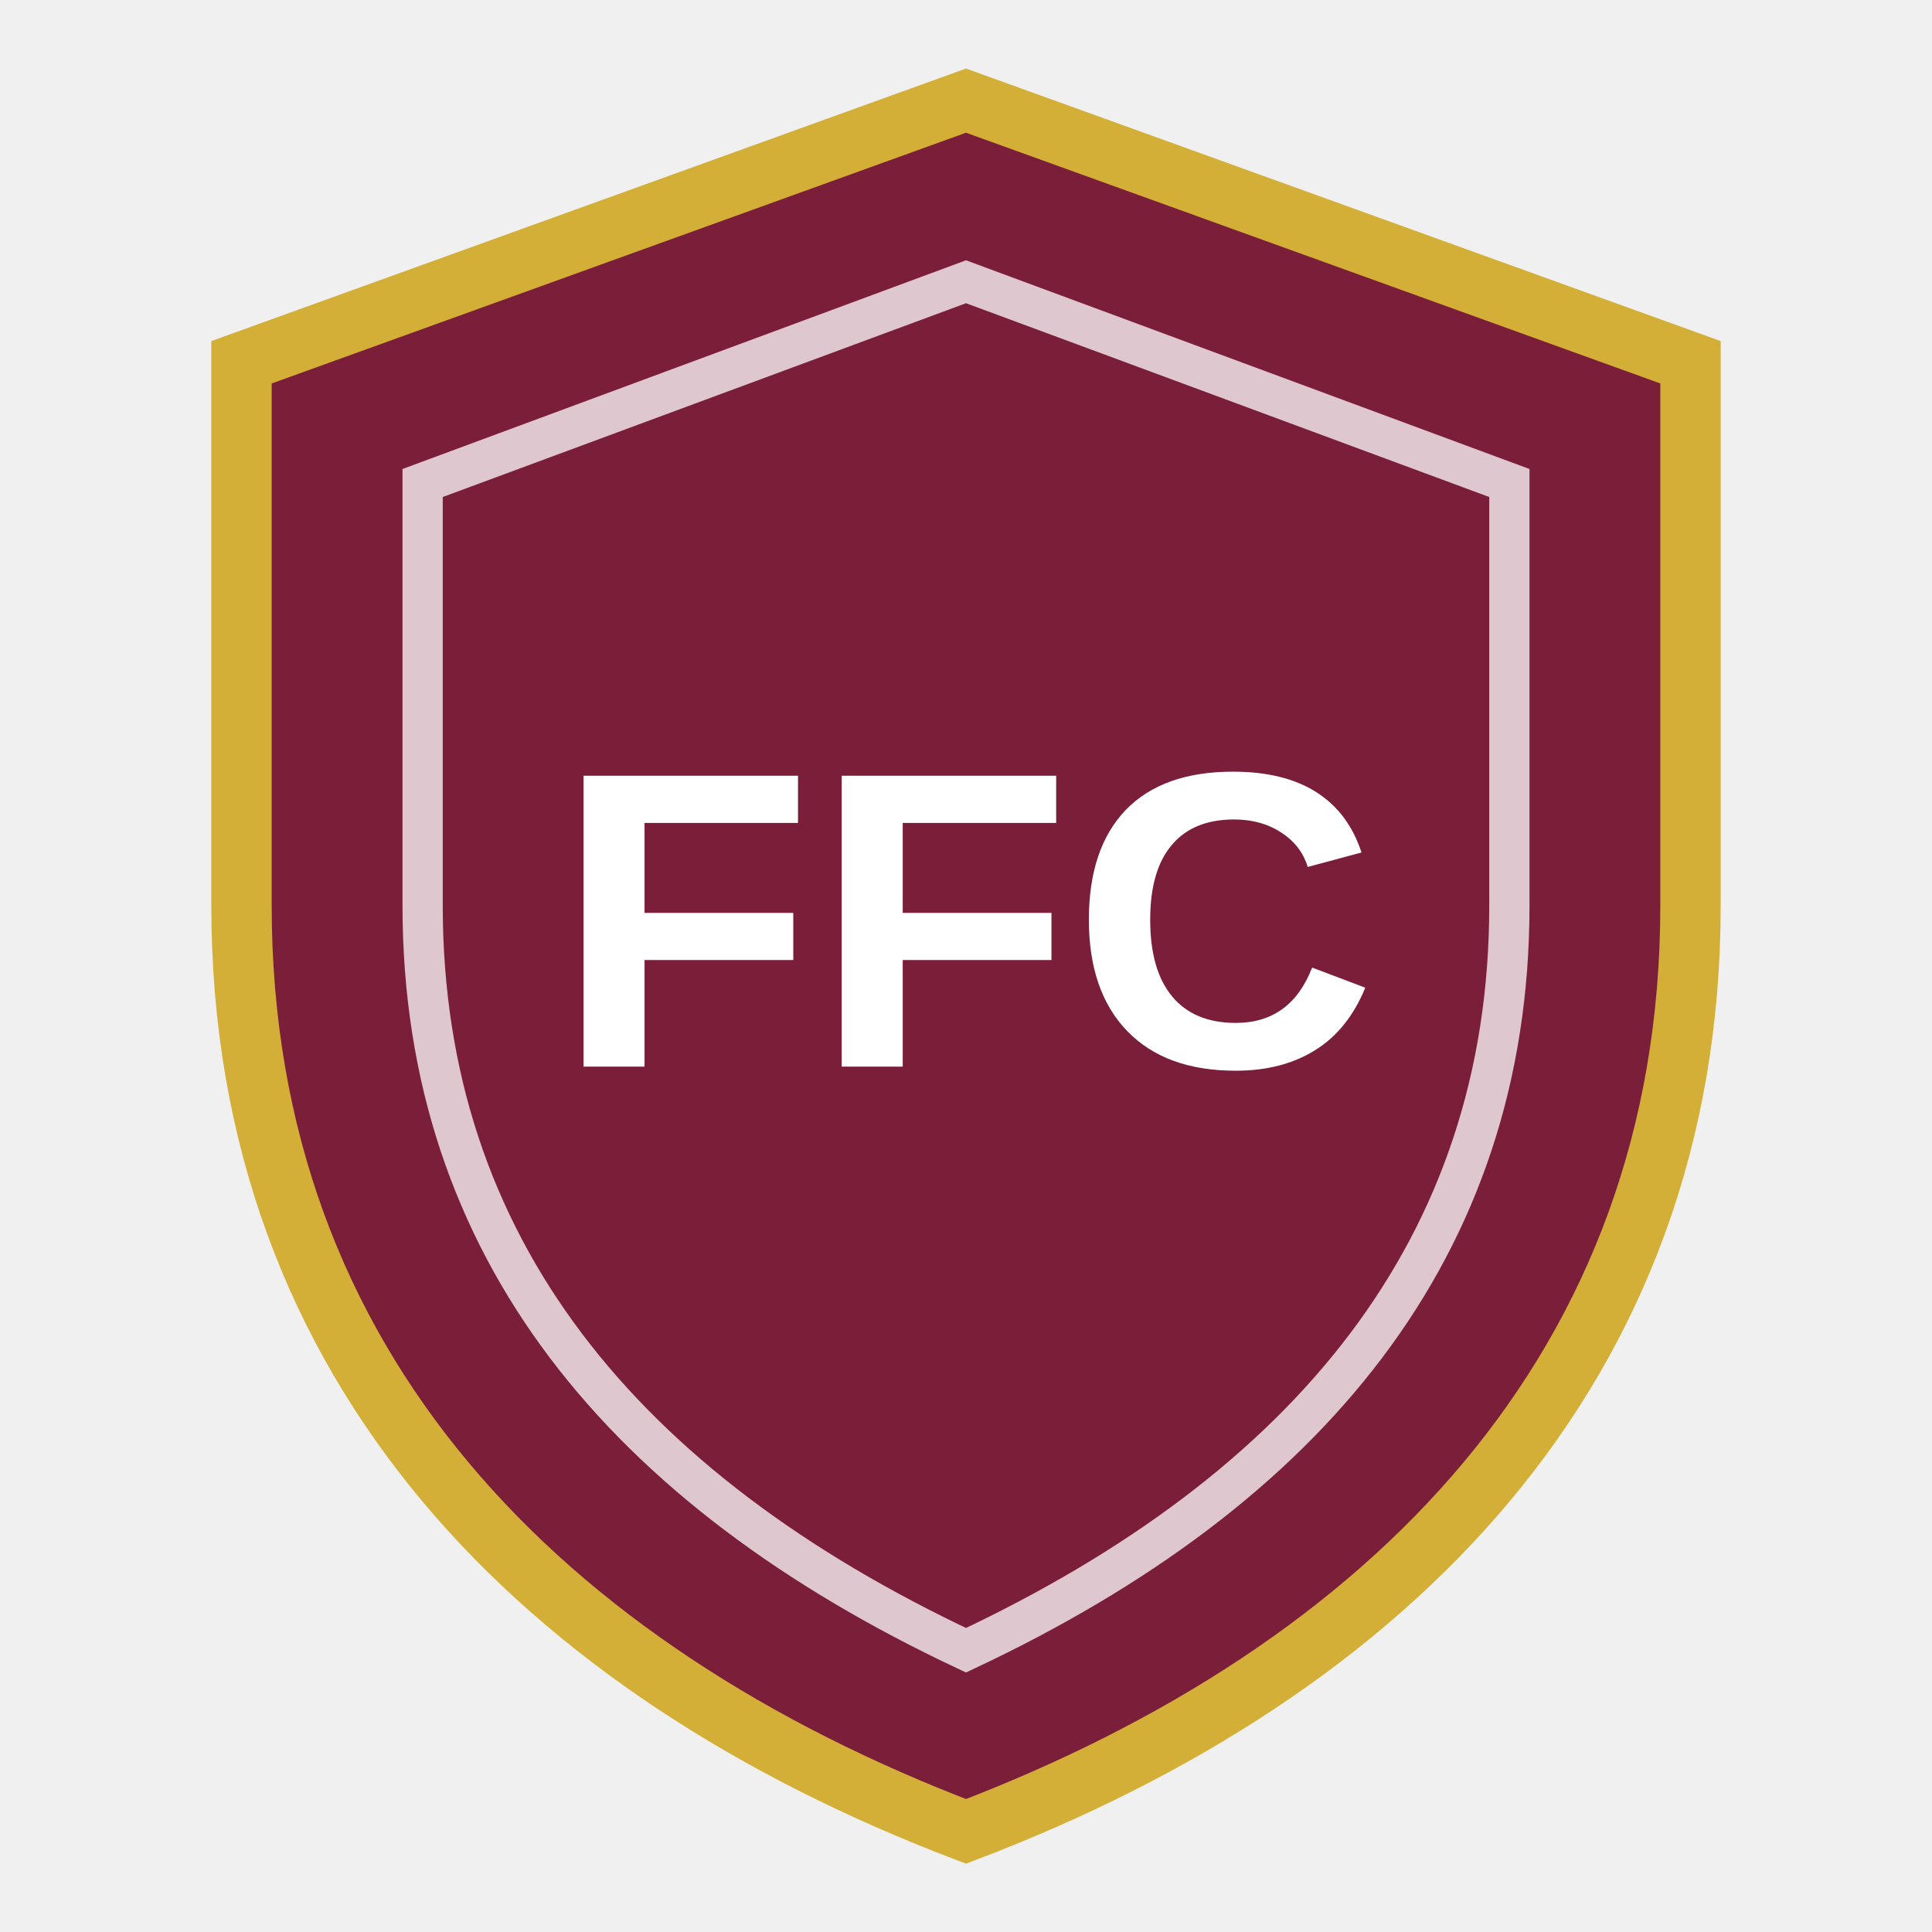
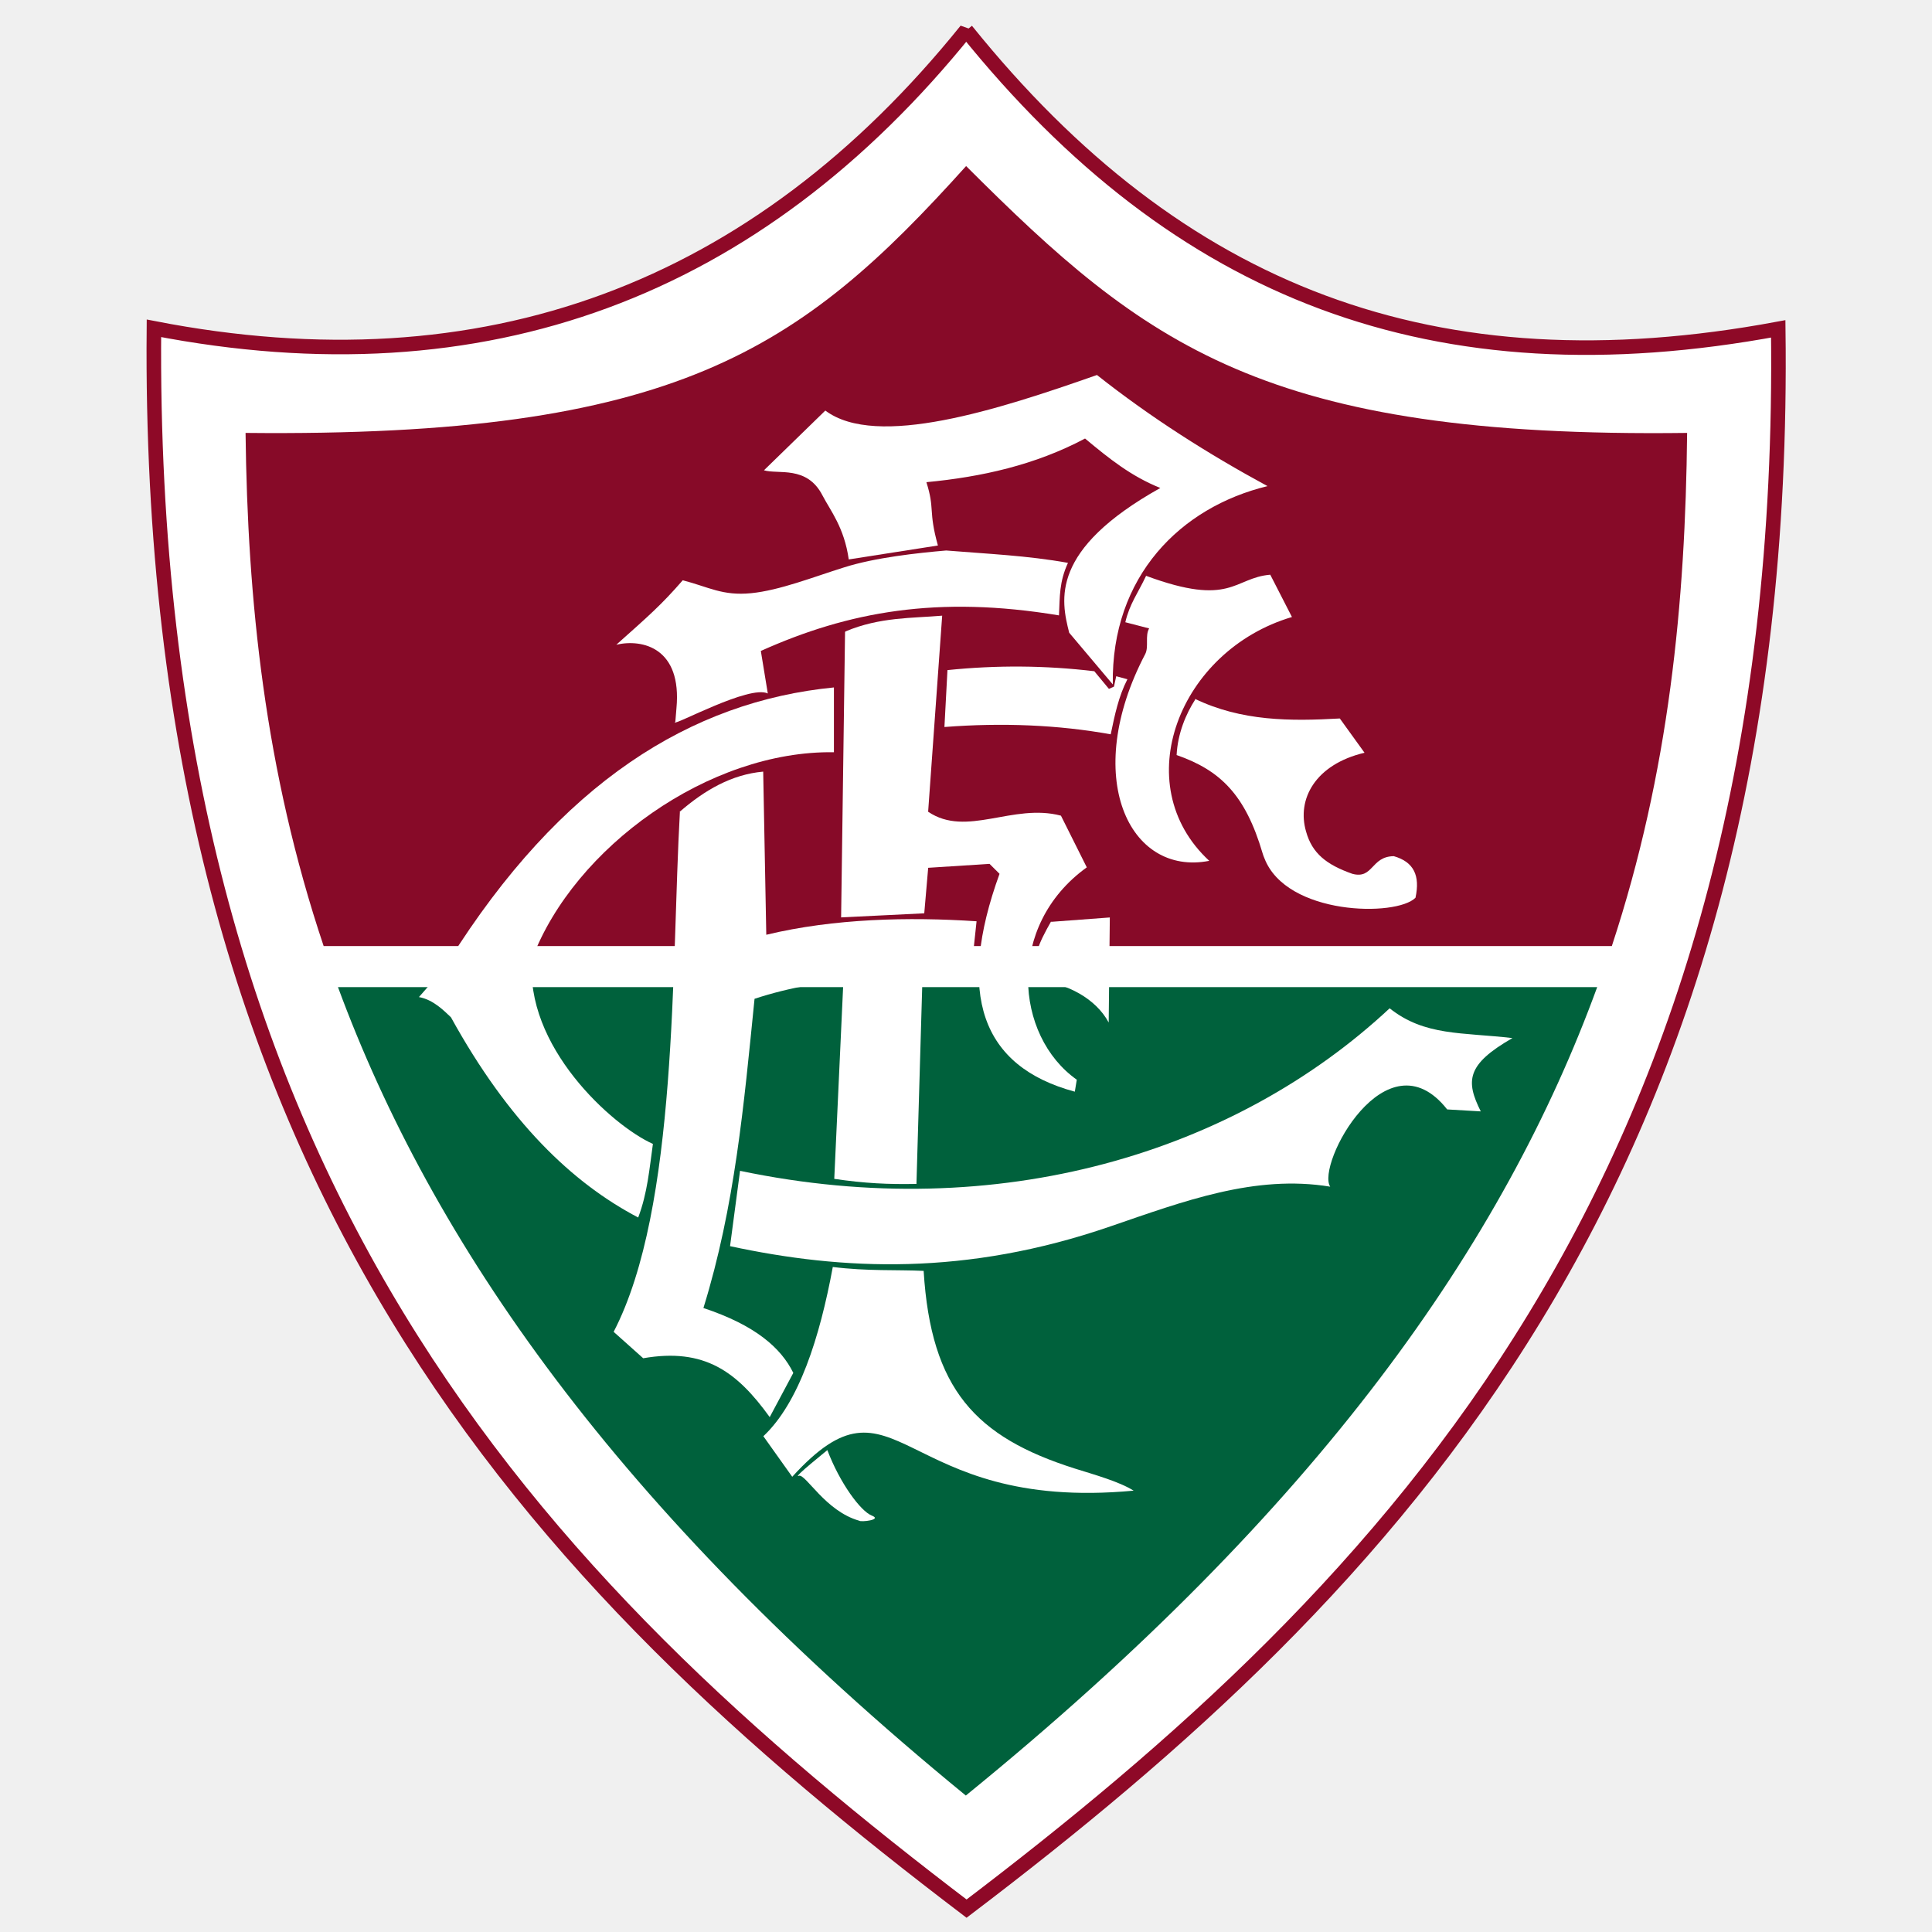
- <svg xmlns="http://www.w3.org/2000/svg" width="96" height="96" viewBox="0 0 96 96">
-   <path d="M48 5 84 18v27c0 23-15 38-36 46C27 83 12 68 12 45V18Z" fill="#7B1E3A" stroke="#D4AF37" stroke-width="3" />
-   <path d="M48 14 75 24v21c0 17-10 29-27 37C31 74 21 62 21 45V24Z" fill="none" stroke="#FFFFFF" stroke-opacity=".75" stroke-width="2" />
-   <text x="48" y="53" font-family="Arial,sans-serif" font-size="21" font-weight="700" text-anchor="middle" fill="#FFFFFF">FFC</text>
+ <svg xmlns="http://www.w3.org/2000/svg" width="256" height="256" viewBox="-300 446 295.9 343.9" preserveAspectRatio="xMidYMid meet">
+   <path fill="#FFF" d="M-152 451.38c-37.4 46.38-85.73 64.5-144.6 53.06-1.34 151.83 68.68 223.55 144.65 281.3C-76.8 728.7-5.5 655.8-7.47 504.54-68.6 515.9-114.22 498.3-152 451.4" />
+   <path fill="none" stroke="#8E0927" stroke-width="2.59" stroke-miterlimit="2.61" d="M-152 451.38c-37.4 46.38-85.73 64.5-144.6 53.06-1.34 151.83 68.68 223.55 144.65 281.3C-76.8 728.7-5.5 655.8-7.47 504.54-68.6 515.9-114.22 498.3-152 451.4z" />
+   <path fill="#00613C" d="M-39.68 621.66c-16.57 45.42-49.28 92.62-112.4 143.95-62.32-51-95.04-98.6-111.76-143.9h224.16" />
+   <path fill="#870A28" d="M-280.33 523.06c76.7.8 98.76-14.68 128.3-47.5 31.9 31.86 53.07 48.46 128.34 47.5-.3 30.16-3.2 60.37-13.4 91.34h-229.3c-10.5-31.32-13.55-61.64-13.9-91.34" />
+   <path fill="#FFF" d="M-188.06 529.7c2.55.8 7.68-.92 10.46 4.48 1.4 2.7 3.87 5.68 4.68 11.4l15.87-2.48c-1.74-6.25-.5-6.4-2.05-11.27 9.8-.93 19.35-3.05 28.24-7.77 4.36 3.63 8.22 6.72 13.4 8.8-19.7 11.02-17.7 19.94-16.22 25.77l7.76 9.2c-.3-19.28 12.1-31.56 27.54-35.3-10.55-5.72-20.74-12.17-30.36-19.78-17.57 6.18-39.24 13.17-48.35 6.33L-188 529.7" />
+   <path fill="#FFF" d="M-203.9 574.58c-.04.62 13.3-6.72 16.57-5.14l-1.24-7.57c15.6-7 31.48-9.92 53.07-6.33.16-3.4.04-5.95 1.6-9.35-7.2-1.3-14.34-1.6-21.68-2.2-5.1.44-12.63 1.25-18.15 3-5.53 1.73-11.5 4.1-16.57 4.6-5.1.5-7.53-1.1-12.17-2.3-3.82 4.4-6.06 6.33-11.82 11.47 4.7-1.08 11.7.6 10.7 11.3l-.2 2.42m83.8-25.98c15.2 5.63 15.57.34 22.1-.2l3.86 7.53c-20.05 5.93-29.43 29.8-14.72 43.4-14.32 2.8-22.8-15.06-11.4-36.8.67-1.28-.06-3.3.7-4.57l-4.24-1.1c.77-3.3 2.23-5.14 3.7-8.27" />
+   <path fill="#FFF" d="M-111.24 570.5c-1.66 2.58-3.13 6.05-3.32 9.9 7.8 2.72 12.24 7.08 15.3 17.47.07.3.22.62.34.93 3.94 10.16 23.48 10.43 26.88 7 .85-3.95-.3-6.38-3.86-7.4-4.1.05-3.63 4.14-7.38 3.14-4.6-1.62-7.15-3.63-8.23-7.5-1.7-5.75 1.6-11.97 10.4-14.05l-4.4-6.1c-8.8.5-17.5.5-25.8-3.5m-12-3.48l-2-.54-.4 1.85-.9.4-2.6-3.14c-8.7-1.04-17.4-1.1-26.14-.2l-.54 10.13c10.3-.8 20.3-.38 29.6 1.3.73-3.5 1.4-6.74 2.97-9.8" />
+   <path fill="#FFF" d="M-173.58 558.5l-.7 50.8 14.8-.73.7-8.1 10.92-.7 1.78 1.77c-7.76 21.36-3.28 34.3 13.4 38.78l.35-2.13c-11.05-7.8-12.67-27.4 1.78-37.8l-4.6-9.2c-8.57-2.27-16.8 3.94-23.64-.7l2.5-34.9c-5.3.46-11.1.23-17.2 2.8" />
+   <path fill="#FFF" d="M-192.27 654.4l-1.78 13.42c20.05 4.32 42.02 5.33 67.7-3.52 13.06-4.48 25.73-9.27 39.13-7.07-2.55-3.86 10-27.5 20.82-13.75l5.98.35c-2.7-5.4-2.58-8.34 5.64-13.05-9.04-1.05-15.64-.35-21.86-5.3-27.42 25.6-69.48 38.6-115.63 28.93m55.37-44.4c-2.27 4-3.35 6.4-2.8 10.4 5.75.6 10.8 3.4 13.05 7.6l.2-18.7-10.44.78" />
+   <path fill="#FFF" d="M-173.9 621.16l-1.6 34.68c5.43.8 9.64 1 14.63.9l1.04-35.62-14.06.04m-1.9 50.36c6.2.78 11.5.47 16.2.7 1.3 21.1 9.26 29.58 26.9 35.18 3.57 1.12 7.9 2.32 10.48 3.94-42.1 3.94-41.96-23.13-60.77-2.47l-5.14-7.22c6.34-5.95 10.04-17.57 12.36-30.13m.25-103.16c-25.47 2.48-48.72 16.92-68.65 48.74-1.56 2.24-4.7 5.72-5.27 6.38 2.57.46 4.5 2.47 5.7 3.6 10.3 18.68 21.62 29.5 33.33 35.64 1.66-4.37 2-8.73 2.62-13.1-7.27-3.24-23-17.45-21.48-33.02 7.5-19.8 31.5-37.04 53.7-36.7v-11.54" />
+   <path fill="#FFF" d="M-203.05 590.53c4.48-3.9 9.3-6.68 14.9-7.18l.55 29.04c12.05-2.9 25.38-3.2 37.43-2.4l-1 9.4c-12.33.24-25.96.24-38.52 4.4-1.9 18.9-3.5 36.96-9.1 55.04 9.2 3.05 13.8 7.07 16 11.55l-4.2 7.87c-5.84-8.1-11.6-12.37-22.52-10.48l-5.26-4.7c11.5-22.15 10.24-65.06 11.8-92.68m21.18 118.3c1.2-.37 4.7 6.3 10.73 8 .3.28 4.2-.15 2.23-.92s-5.66-5.74-7.9-11.65c.04 0-6.25 5-5.1 4.6" />
</svg>
